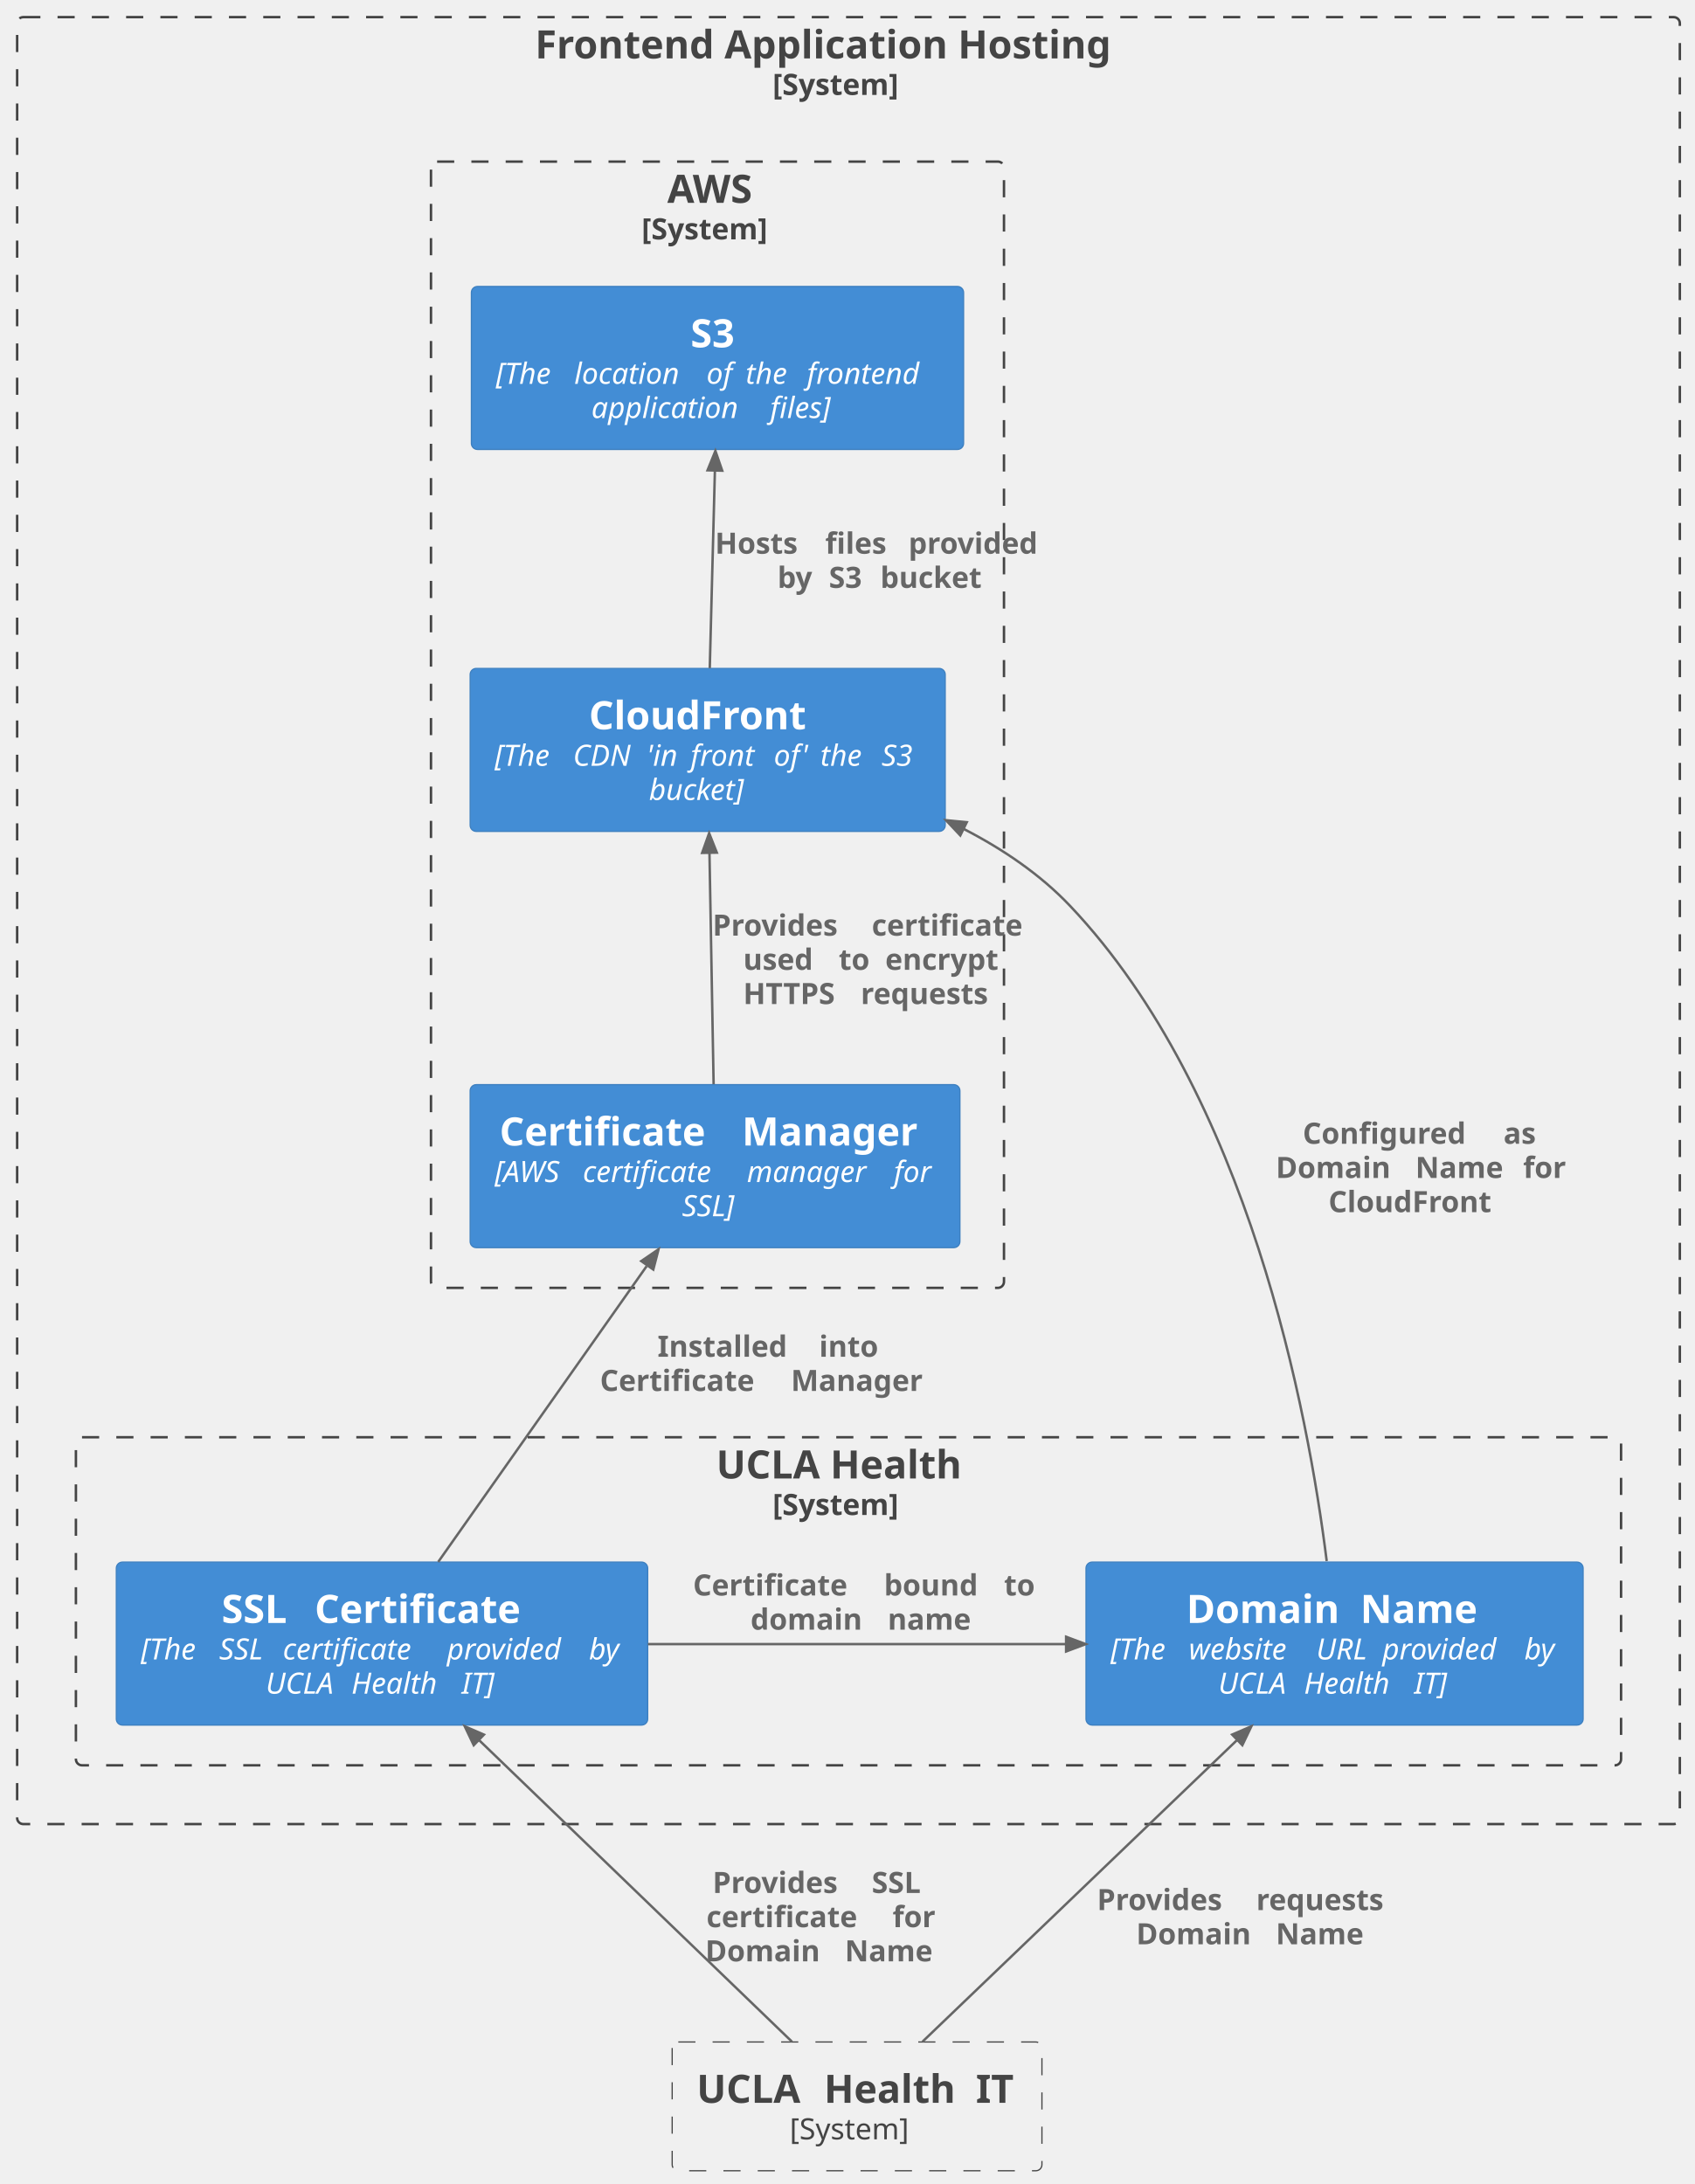
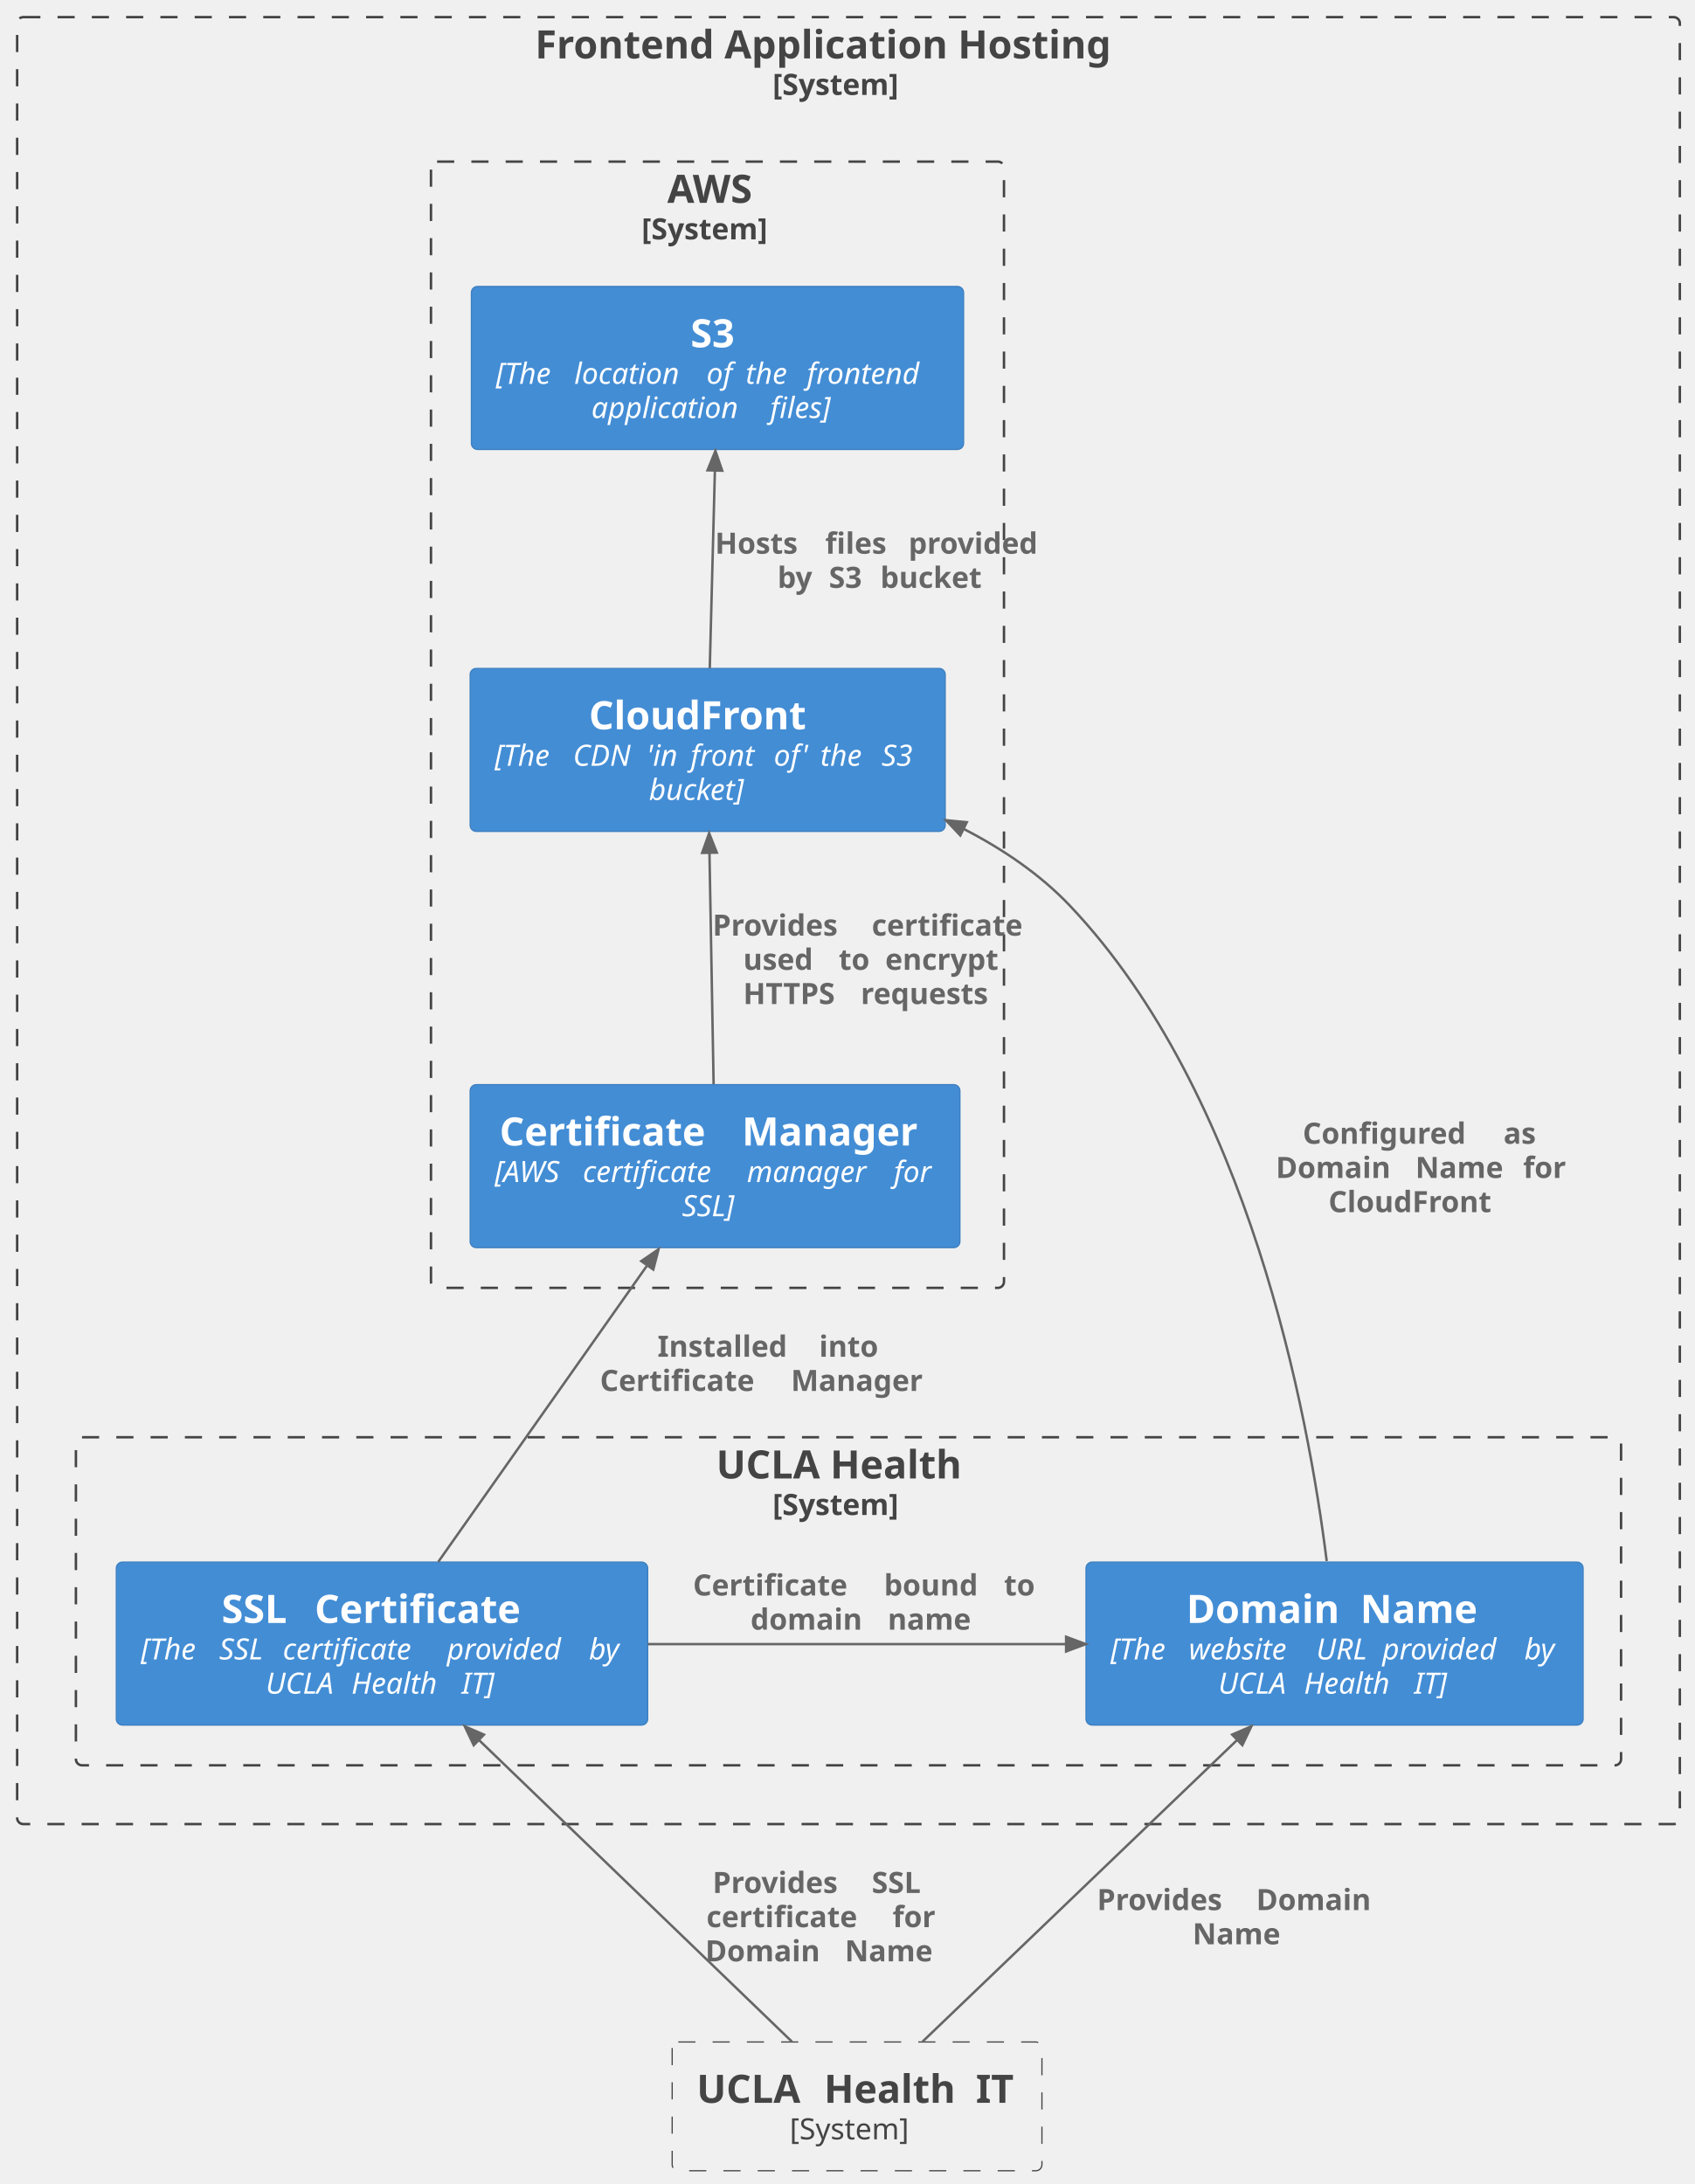
<svg xmlns="http://www.w3.org/2000/svg" contentStyleType="text/css" height="892px" preserveAspectRatio="none" style="width:692px;height:892px;background:#FFFFFF;" version="1.1" viewBox="0 0 692 892" width="692px" zoomAndPan="magnify">
  <defs />
  <g>
    <g id="cluster_FrontendHosting">
      <rect fill="none" height="738" rx="2.5" ry="2.5" style="stroke:#444444;stroke-width:1.0;stroke-dasharray:7.0,7.0;" width="679" x="7" y="7" />
      <text fill="#444444" font-family="sans-serif" font-size="16" font-weight="bold" lengthAdjust="spacing" textLength="256" x="218.5" y="23.852">Frontend Application Hosting</text>
      <text fill="#444444" font-family="sans-serif" font-size="12" font-weight="bold" lengthAdjust="spacing" textLength="62" x="315.5" y="38.764">[System]</text>
    </g>
    <g id="cluster_AWS">
      <rect fill="none" height="460" rx="2.5" ry="2.5" style="stroke:#444444;stroke-width:1.0;stroke-dasharray:7.0,7.0;" width="234" x="176" y="66" />
      <text fill="#444444" font-family="sans-serif" font-size="16" font-weight="bold" lengthAdjust="spacing" textLength="41" x="272.5" y="82.852">AWS</text>
      <text fill="#444444" font-family="sans-serif" font-size="12" font-weight="bold" lengthAdjust="spacing" textLength="62" x="262" y="97.764">[System]</text>
    </g>
    <g id="cluster_UCLAHS">
      <rect fill="none" height="134" rx="2.5" ry="2.5" style="stroke:#444444;stroke-width:1.0;stroke-dasharray:7.0,7.0;" width="631" x="31" y="587" />
      <text fill="#444444" font-family="sans-serif" font-size="16" font-weight="bold" lengthAdjust="spacing" textLength="108" x="292.5" y="603.852">UCLA Health</text>
      <text fill="#444444" font-family="sans-serif" font-size="12" font-weight="bold" lengthAdjust="spacing" textLength="62" x="315.5" y="618.764">[System]</text>
    </g>
    <g id="elem_S3">
      <rect fill="#438DD5" height="66.562" rx="2.5" ry="2.5" style="stroke:#3C7FC0;stroke-width:0.5;" width="201" x="192.5" y="117" />
      <text fill="#FFFFFF" font-family="sans-serif" font-size="16" font-weight="bold" lengthAdjust="spacing" textLength="22" x="282" y="141.852">S3</text>
      <text fill="#FFFFFF" font-family="sans-serif" font-size="12" font-style="italic" lengthAdjust="spacing" textLength="28" x="202.5" y="156.764">[The</text>
      <text fill="#FFFFFF" font-family="sans-serif" font-size="12" font-style="italic" lengthAdjust="spacing" textLength="4" x="230.5" y="156.764"> </text>
      <text fill="#FFFFFF" font-family="sans-serif" font-size="12" font-style="italic" lengthAdjust="spacing" textLength="50" x="234.5" y="156.764">location</text>
      <text fill="#FFFFFF" font-family="sans-serif" font-size="12" font-style="italic" lengthAdjust="spacing" textLength="4" x="284.5" y="156.764"> </text>
      <text fill="#FFFFFF" font-family="sans-serif" font-size="12" font-style="italic" lengthAdjust="spacing" textLength="12" x="288.5" y="156.764">of</text>
      <text fill="#FFFFFF" font-family="sans-serif" font-size="12" font-style="italic" lengthAdjust="spacing" textLength="4" x="300.5" y="156.764"> </text>
      <text fill="#FFFFFF" font-family="sans-serif" font-size="12" font-style="italic" lengthAdjust="spacing" textLength="21" x="304.5" y="156.764">the</text>
      <text fill="#FFFFFF" font-family="sans-serif" font-size="12" font-style="italic" lengthAdjust="spacing" textLength="4" x="325.5" y="156.764"> </text>
      <text fill="#FFFFFF" font-family="sans-serif" font-size="12" font-style="italic" lengthAdjust="spacing" textLength="54" x="329.5" y="156.764">frontend</text>
      <text fill="#FFFFFF" font-family="sans-serif" font-size="12" font-style="italic" lengthAdjust="spacing" textLength="69" x="241.5" y="170.732">application</text>
      <text fill="#FFFFFF" font-family="sans-serif" font-size="12" font-style="italic" lengthAdjust="spacing" textLength="4" x="310.5" y="170.732"> </text>
      <text fill="#FFFFFF" font-family="sans-serif" font-size="12" font-style="italic" lengthAdjust="spacing" textLength="30" x="314.5" y="170.732">files]</text>
    </g>
    <g id="elem_CloudFront">
      <rect fill="#438DD5" height="66.562" rx="2.5" ry="2.5" style="stroke:#3C7FC0;stroke-width:0.5;" width="194" x="192" y="273" />
      <text fill="#FFFFFF" font-family="sans-serif" font-size="16" font-weight="bold" lengthAdjust="spacing" textLength="97" x="240.5" y="297.852">CloudFront</text>
      <text fill="#FFFFFF" font-family="sans-serif" font-size="12" font-style="italic" lengthAdjust="spacing" textLength="28" x="202" y="312.764">[The</text>
      <text fill="#FFFFFF" font-family="sans-serif" font-size="12" font-style="italic" lengthAdjust="spacing" textLength="4" x="230" y="312.764"> </text>
      <text fill="#FFFFFF" font-family="sans-serif" font-size="12" font-style="italic" lengthAdjust="spacing" textLength="26" x="234" y="312.764">CDN</text>
      <text fill="#FFFFFF" font-family="sans-serif" font-size="12" font-style="italic" lengthAdjust="spacing" textLength="4" x="260" y="312.764"> </text>
      <text fill="#FFFFFF" font-family="sans-serif" font-size="12" font-style="italic" lengthAdjust="spacing" textLength="14" x="264" y="312.764">'in</text>
      <text fill="#FFFFFF" font-family="sans-serif" font-size="12" font-style="italic" lengthAdjust="spacing" textLength="4" x="278" y="312.764"> </text>
      <text fill="#FFFFFF" font-family="sans-serif" font-size="12" font-style="italic" lengthAdjust="spacing" textLength="30" x="282" y="312.764">front</text>
      <text fill="#FFFFFF" font-family="sans-serif" font-size="12" font-style="italic" lengthAdjust="spacing" textLength="4" x="312" y="312.764"> </text>
      <text fill="#FFFFFF" font-family="sans-serif" font-size="12" font-style="italic" lengthAdjust="spacing" textLength="15" x="316" y="312.764">of'</text>
      <text fill="#FFFFFF" font-family="sans-serif" font-size="12" font-style="italic" lengthAdjust="spacing" textLength="4" x="331" y="312.764"> </text>
      <text fill="#FFFFFF" font-family="sans-serif" font-size="12" font-style="italic" lengthAdjust="spacing" textLength="21" x="335" y="312.764">the</text>
      <text fill="#FFFFFF" font-family="sans-serif" font-size="12" font-style="italic" lengthAdjust="spacing" textLength="4" x="356" y="312.764"> </text>
      <text fill="#FFFFFF" font-family="sans-serif" font-size="12" font-style="italic" lengthAdjust="spacing" textLength="16" x="360" y="312.764">S3</text>
      <text fill="#FFFFFF" font-family="sans-serif" font-size="12" font-style="italic" lengthAdjust="spacing" textLength="48" x="265" y="326.732">bucket]</text>
    </g>
    <g id="elem_CertificateManager">
      <rect fill="#438DD5" height="66.562" rx="2.5" ry="2.5" style="stroke:#3C7FC0;stroke-width:0.5;" width="200" x="192" y="443" />
      <text fill="#FFFFFF" font-family="sans-serif" font-size="16" font-weight="bold" lengthAdjust="spacing" textLength="93" x="204" y="467.852">Certificate</text>
      <text fill="#FFFFFF" font-family="sans-serif" font-size="16" font-weight="bold" lengthAdjust="spacing" textLength="6" x="297" y="467.852"> </text>
      <text fill="#FFFFFF" font-family="sans-serif" font-size="16" font-weight="bold" lengthAdjust="spacing" textLength="77" x="303" y="467.852">Manager</text>
      <text fill="#FFFFFF" font-family="sans-serif" font-size="12" font-style="italic" lengthAdjust="spacing" textLength="32" x="202" y="482.764">[AWS</text>
      <text fill="#FFFFFF" font-family="sans-serif" font-size="12" font-style="italic" lengthAdjust="spacing" textLength="4" x="234" y="482.764"> </text>
      <text fill="#FFFFFF" font-family="sans-serif" font-size="12" font-style="italic" lengthAdjust="spacing" textLength="63" x="238" y="482.764">certificate</text>
      <text fill="#FFFFFF" font-family="sans-serif" font-size="12" font-style="italic" lengthAdjust="spacing" textLength="4" x="301" y="482.764"> </text>
      <text fill="#FFFFFF" font-family="sans-serif" font-size="12" font-style="italic" lengthAdjust="spacing" textLength="56" x="305" y="482.764">manager</text>
      <text fill="#FFFFFF" font-family="sans-serif" font-size="12" font-style="italic" lengthAdjust="spacing" textLength="4" x="361" y="482.764"> </text>
      <text fill="#FFFFFF" font-family="sans-serif" font-size="12" font-style="italic" lengthAdjust="spacing" textLength="17" x="365" y="482.764">for</text>
      <text fill="#FFFFFF" font-family="sans-serif" font-size="12" font-style="italic" lengthAdjust="spacing" textLength="27" x="278.5" y="496.732">SSL]</text>
    </g>
    <g id="elem_DomainName">
      <rect fill="#438DD5" height="66.562" rx="2.5" ry="2.5" style="stroke:#3C7FC0;stroke-width:0.5;" width="203" x="443.5" y="638" />
      <text fill="#FFFFFF" font-family="sans-serif" font-size="16" font-weight="bold" lengthAdjust="spacing" textLength="65" x="484.5" y="662.852">Domain</text>
      <text fill="#FFFFFF" font-family="sans-serif" font-size="16" font-weight="bold" lengthAdjust="spacing" textLength="6" x="549.5" y="662.852"> </text>
      <text fill="#FFFFFF" font-family="sans-serif" font-size="16" font-weight="bold" lengthAdjust="spacing" textLength="50" x="555.5" y="662.852">Name</text>
      <text fill="#FFFFFF" font-family="sans-serif" font-size="12" font-style="italic" lengthAdjust="spacing" textLength="28" x="453.5" y="677.764">[The</text>
      <text fill="#FFFFFF" font-family="sans-serif" font-size="12" font-style="italic" lengthAdjust="spacing" textLength="4" x="481.5" y="677.764"> </text>
      <text fill="#FFFFFF" font-family="sans-serif" font-size="12" font-style="italic" lengthAdjust="spacing" textLength="48" x="485.5" y="677.764">website</text>
      <text fill="#FFFFFF" font-family="sans-serif" font-size="12" font-style="italic" lengthAdjust="spacing" textLength="4" x="533.5" y="677.764"> </text>
      <text fill="#FFFFFF" font-family="sans-serif" font-size="12" font-style="italic" lengthAdjust="spacing" textLength="23" x="537.5" y="677.764">URL</text>
      <text fill="#FFFFFF" font-family="sans-serif" font-size="12" font-style="italic" lengthAdjust="spacing" textLength="4" x="560.5" y="677.764"> </text>
      <text fill="#FFFFFF" font-family="sans-serif" font-size="12" font-style="italic" lengthAdjust="spacing" textLength="54" x="564.5" y="677.764">provided</text>
      <text fill="#FFFFFF" font-family="sans-serif" font-size="12" font-style="italic" lengthAdjust="spacing" textLength="4" x="618.5" y="677.764"> </text>
      <text fill="#FFFFFF" font-family="sans-serif" font-size="12" font-style="italic" lengthAdjust="spacing" textLength="14" x="622.5" y="677.764">by</text>
      <text fill="#FFFFFF" font-family="sans-serif" font-size="12" font-style="italic" lengthAdjust="spacing" textLength="31" x="497.5" y="691.732">UCLA</text>
      <text fill="#FFFFFF" font-family="sans-serif" font-size="12" font-style="italic" lengthAdjust="spacing" textLength="4" x="528.5" y="691.732"> </text>
      <text fill="#FFFFFF" font-family="sans-serif" font-size="12" font-style="italic" lengthAdjust="spacing" textLength="41" x="532.5" y="691.732">Health</text>
      <text fill="#FFFFFF" font-family="sans-serif" font-size="12" font-style="italic" lengthAdjust="spacing" textLength="4" x="573.5" y="691.732"> </text>
      <text fill="#FFFFFF" font-family="sans-serif" font-size="12" font-style="italic" lengthAdjust="spacing" textLength="15" x="577.5" y="691.732">IT]</text>
    </g>
    <g id="elem_SSLCertificate">
      <rect fill="#438DD5" height="66.562" rx="2.5" ry="2.5" style="stroke:#3C7FC0;stroke-width:0.5;" width="217" x="47.5" y="638" />
      <text fill="#FFFFFF" font-family="sans-serif" font-size="16" font-weight="bold" lengthAdjust="spacing" textLength="32" x="90.5" y="662.852">SSL</text>
      <text fill="#FFFFFF" font-family="sans-serif" font-size="16" font-weight="bold" lengthAdjust="spacing" textLength="6" x="122.5" y="662.852"> </text>
      <text fill="#FFFFFF" font-family="sans-serif" font-size="16" font-weight="bold" lengthAdjust="spacing" textLength="93" x="128.5" y="662.852">Certificate</text>
      <text fill="#FFFFFF" font-family="sans-serif" font-size="12" font-style="italic" lengthAdjust="spacing" textLength="28" x="57.5" y="677.764">[The</text>
      <text fill="#FFFFFF" font-family="sans-serif" font-size="12" font-style="italic" lengthAdjust="spacing" textLength="4" x="85.5" y="677.764"> </text>
      <text fill="#FFFFFF" font-family="sans-serif" font-size="12" font-style="italic" lengthAdjust="spacing" textLength="22" x="89.5" y="677.764">SSL</text>
      <text fill="#FFFFFF" font-family="sans-serif" font-size="12" font-style="italic" lengthAdjust="spacing" textLength="4" x="111.5" y="677.764"> </text>
      <text fill="#FFFFFF" font-family="sans-serif" font-size="12" font-style="italic" lengthAdjust="spacing" textLength="63" x="115.5" y="677.764">certificate</text>
      <text fill="#FFFFFF" font-family="sans-serif" font-size="12" font-style="italic" lengthAdjust="spacing" textLength="4" x="178.5" y="677.764"> </text>
      <text fill="#FFFFFF" font-family="sans-serif" font-size="12" font-style="italic" lengthAdjust="spacing" textLength="54" x="182.5" y="677.764">provided</text>
      <text fill="#FFFFFF" font-family="sans-serif" font-size="12" font-style="italic" lengthAdjust="spacing" textLength="4" x="236.5" y="677.764"> </text>
      <text fill="#FFFFFF" font-family="sans-serif" font-size="12" font-style="italic" lengthAdjust="spacing" textLength="14" x="240.5" y="677.764">by</text>
      <text fill="#FFFFFF" font-family="sans-serif" font-size="12" font-style="italic" lengthAdjust="spacing" textLength="31" x="108.5" y="691.732">UCLA</text>
      <text fill="#FFFFFF" font-family="sans-serif" font-size="12" font-style="italic" lengthAdjust="spacing" textLength="4" x="139.5" y="691.732"> </text>
      <text fill="#FFFFFF" font-family="sans-serif" font-size="12" font-style="italic" lengthAdjust="spacing" textLength="41" x="143.5" y="691.732">Health</text>
      <text fill="#FFFFFF" font-family="sans-serif" font-size="12" font-style="italic" lengthAdjust="spacing" textLength="4" x="184.5" y="691.732"> </text>
      <text fill="#FFFFFF" font-family="sans-serif" font-size="12" font-style="italic" lengthAdjust="spacing" textLength="15" x="188.5" y="691.732">IT]</text>
    </g>
    <g id="elem_UCLAHealthIT">
      <rect fill="none" height="52.594" rx="2.5" ry="2.5" style="stroke:#444444;stroke-width:0.5;stroke-dasharray:7.0,7.0;" width="151" x="274.5" y="834" />
      <text fill="#444444" font-family="sans-serif" font-size="16" font-weight="bold" lengthAdjust="spacing" textLength="46" x="284.5" y="858.852">UCLA</text>
      <text fill="#444444" font-family="sans-serif" font-size="16" font-weight="bold" lengthAdjust="spacing" textLength="6" x="330.5" y="858.852"> </text>
      <text fill="#444444" font-family="sans-serif" font-size="16" font-weight="bold" lengthAdjust="spacing" textLength="56" x="336.5" y="858.852">Health</text>
      <text fill="#444444" font-family="sans-serif" font-size="16" font-weight="bold" lengthAdjust="spacing" textLength="6" x="392.5" y="858.852"> </text>
      <text fill="#444444" font-family="sans-serif" font-size="16" font-weight="bold" lengthAdjust="spacing" textLength="17" x="398.5" y="858.852">IT</text>
      <text fill="#444444" font-family="sans-serif" font-size="12" lengthAdjust="spacing" textLength="55" x="322.5" y="873.764">[System]</text>
    </g>
    <g id="link_S3_CloudFront">
      <path d="M291.94,192.42 C291.28,217.6 290.46,249.42 289.85,272.89 " fill="none" id="S3-backto-CloudFront" style="stroke:#666666;stroke-width:1.0;" />
      <polygon fill="#666666" points="292.15,184.16,288.937,192.077,294.935,192.238,292.15,184.16" style="stroke:#666666;stroke-width:1.0;" />
      <text fill="#666666" font-family="sans-serif" font-size="12" font-weight="bold" lengthAdjust="spacing" textLength="41" x="292" y="226.139">Hosts</text>
      <text fill="#666666" font-family="sans-serif" font-size="12" font-weight="bold" lengthAdjust="spacing" textLength="4" x="333" y="226.139"> </text>
      <text fill="#666666" font-family="sans-serif" font-size="12" font-weight="bold" lengthAdjust="spacing" textLength="30" x="337" y="226.139">files</text>
      <text fill="#666666" font-family="sans-serif" font-size="12" font-weight="bold" lengthAdjust="spacing" textLength="4" x="367" y="226.139"> </text>
      <text fill="#666666" font-family="sans-serif" font-size="12" font-weight="bold" lengthAdjust="spacing" textLength="62" x="371" y="226.139">provided</text>
      <text fill="#666666" font-family="sans-serif" font-size="12" font-weight="bold" lengthAdjust="spacing" textLength="17" x="317.5" y="240.107">by</text>
      <text fill="#666666" font-family="sans-serif" font-size="12" font-weight="bold" lengthAdjust="spacing" textLength="4" x="334.5" y="240.107"> </text>
      <text fill="#666666" font-family="sans-serif" font-size="12" font-weight="bold" lengthAdjust="spacing" textLength="17" x="338.5" y="240.107">S3</text>
      <text fill="#666666" font-family="sans-serif" font-size="12" font-weight="bold" lengthAdjust="spacing" textLength="4" x="355.5" y="240.107"> </text>
      <text fill="#666666" font-family="sans-serif" font-size="12" font-weight="bold" lengthAdjust="spacing" textLength="48" x="359.5" y="240.107">bucket</text>
    </g>
    <g id="link_CloudFront_CertificateManager">
      <path d="M289.73,348.58 C290.25,377.57 290.94,415.87 291.42,442.79 " fill="none" id="CloudFront-backto-CertificateManager" style="stroke:#666666;stroke-width:1.0;" />
      <polygon fill="#666666" points="289.59,340.29,286.733,348.342,292.732,348.235,289.59,340.29" style="stroke:#666666;stroke-width:1.0;" />
      <text fill="#666666" font-family="sans-serif" font-size="12" font-weight="bold" lengthAdjust="spacing" textLength="61" x="291" y="382.139">Provides</text>
      <text fill="#666666" font-family="sans-serif" font-size="12" font-weight="bold" lengthAdjust="spacing" textLength="4" x="352" y="382.139"> </text>
      <text fill="#666666" font-family="sans-serif" font-size="12" font-weight="bold" lengthAdjust="spacing" textLength="72" x="356" y="382.139">certificate</text>
      <text fill="#666666" font-family="sans-serif" font-size="12" font-weight="bold" lengthAdjust="spacing" textLength="35" x="303.5" y="396.107">used</text>
      <text fill="#666666" font-family="sans-serif" font-size="12" font-weight="bold" lengthAdjust="spacing" textLength="4" x="338.5" y="396.107"> </text>
      <text fill="#666666" font-family="sans-serif" font-size="12" font-weight="bold" lengthAdjust="spacing" textLength="15" x="342.5" y="396.107">to</text>
      <text fill="#666666" font-family="sans-serif" font-size="12" font-weight="bold" lengthAdjust="spacing" textLength="4" x="357.5" y="396.107"> </text>
      <text fill="#666666" font-family="sans-serif" font-size="12" font-weight="bold" lengthAdjust="spacing" textLength="54" x="361.5" y="396.107">encrypt</text>
      <text fill="#666666" font-family="sans-serif" font-size="12" font-weight="bold" lengthAdjust="spacing" textLength="44" x="303.5" y="410.076">HTTPS</text>
      <text fill="#666666" font-family="sans-serif" font-size="12" font-weight="bold" lengthAdjust="spacing" textLength="4" x="347.5" y="410.076"> </text>
      <text fill="#666666" font-family="sans-serif" font-size="12" font-weight="bold" lengthAdjust="spacing" textLength="64" x="351.5" y="410.076">requests</text>
    </g>
    <g id="link_SSLCertificate_DomainName">
      <path d="M264.62,671.5 C317.86,671.5 381.84,671.5 435.23,671.5 " fill="none" id="SSLCertificate-to-DomainName" style="stroke:#666666;stroke-width:1.0;" />
      <polygon fill="#666666" points="443.37,671.5,435.37,668.5,435.37,674.5,443.37,671.5" style="stroke:#666666;stroke-width:1.0;" />
      <text fill="#666666" font-family="sans-serif" font-size="12" font-weight="bold" lengthAdjust="spacing" textLength="74" x="283" y="651.639">Certificate</text>
      <text fill="#666666" font-family="sans-serif" font-size="12" font-weight="bold" lengthAdjust="spacing" textLength="4" x="357" y="651.639"> </text>
      <text fill="#666666" font-family="sans-serif" font-size="12" font-weight="bold" lengthAdjust="spacing" textLength="45" x="361" y="651.639">bound</text>
      <text fill="#666666" font-family="sans-serif" font-size="12" font-weight="bold" lengthAdjust="spacing" textLength="4" x="406" y="651.639"> </text>
      <text fill="#666666" font-family="sans-serif" font-size="12" font-weight="bold" lengthAdjust="spacing" textLength="15" x="410" y="651.639">to</text>
      <text fill="#666666" font-family="sans-serif" font-size="12" font-weight="bold" lengthAdjust="spacing" textLength="52" x="306.5" y="665.607">domain</text>
      <text fill="#666666" font-family="sans-serif" font-size="12" font-weight="bold" lengthAdjust="spacing" textLength="4" x="358.5" y="665.607"> </text>
      <text fill="#666666" font-family="sans-serif" font-size="12" font-weight="bold" lengthAdjust="spacing" textLength="39" x="362.5" y="665.607">name</text>
    </g>
    <g id="link_CertificateManager_SSLCertificate">
      <path d="M264.06,517.15 C238.92,552.82 202.43,604.61 178.96,637.92 " fill="none" id="CertificateManager-backto-SSLCertificate" style="stroke:#666666;stroke-width:1.0;" />
      <polygon fill="#666666" points="268.93,510.24,261.875,515.059,266.783,518.51,268.93,510.24" style="stroke:#666666;stroke-width:1.0;" />
      <text fill="#666666" font-family="sans-serif" font-size="12" font-weight="bold" lengthAdjust="spacing" textLength="62" x="268.5" y="554.139">Installed</text>
      <text fill="#666666" font-family="sans-serif" font-size="12" font-weight="bold" lengthAdjust="spacing" textLength="4" x="330.5" y="554.139"> </text>
      <text fill="#666666" font-family="sans-serif" font-size="12" font-weight="bold" lengthAdjust="spacing" textLength="28" x="334.5" y="554.139">into</text>
      <text fill="#666666" font-family="sans-serif" font-size="12" font-weight="bold" lengthAdjust="spacing" textLength="74" x="245" y="568.107">Certificate</text>
      <text fill="#666666" font-family="sans-serif" font-size="12" font-weight="bold" lengthAdjust="spacing" textLength="4" x="319" y="568.107"> </text>
      <text fill="#666666" font-family="sans-serif" font-size="12" font-weight="bold" lengthAdjust="spacing" textLength="63" x="323" y="568.107">Manager</text>
    </g>
    <g id="link_CloudFront_DomainName">
      <path d="M393.69,338.63 C409.67,346.88 424.86,357.18 437,370 C509.99,447.09 534.22,577 541.79,637.57 " fill="none" id="CloudFront-backto-DomainName" style="stroke:#666666;stroke-width:1.0;" />
      <polygon fill="#666666" points="386.3,334.99,392.159,341.209,394.803,335.823,386.3,334.99" style="stroke:#666666;stroke-width:1.0;" />
      <text fill="#666666" font-family="sans-serif" font-size="12" font-weight="bold" lengthAdjust="spacing" textLength="78" x="532" y="467.139">Configured</text>
      <text fill="#666666" font-family="sans-serif" font-size="12" font-weight="bold" lengthAdjust="spacing" textLength="4" x="610" y="467.139"> </text>
      <text fill="#666666" font-family="sans-serif" font-size="12" font-weight="bold" lengthAdjust="spacing" textLength="17" x="614" y="467.139">as</text>
      <text fill="#666666" font-family="sans-serif" font-size="12" font-weight="bold" lengthAdjust="spacing" textLength="53" x="521" y="481.107">Domain</text>
      <text fill="#666666" font-family="sans-serif" font-size="12" font-weight="bold" lengthAdjust="spacing" textLength="4" x="574" y="481.107"> </text>
      <text fill="#666666" font-family="sans-serif" font-size="12" font-weight="bold" lengthAdjust="spacing" textLength="40" x="578" y="481.107">Name</text>
      <text fill="#666666" font-family="sans-serif" font-size="12" font-weight="bold" lengthAdjust="spacing" textLength="4" x="618" y="481.107"> </text>
      <text fill="#666666" font-family="sans-serif" font-size="12" font-weight="bold" lengthAdjust="spacing" textLength="20" x="622" y="481.107">for</text>
      <text fill="#666666" font-family="sans-serif" font-size="12" font-weight="bold" lengthAdjust="spacing" textLength="78" x="542.5" y="495.076">CloudFront</text>
    </g>
    <g id="link_SSLCertificate_UCLAHealthIT">
      <path d="M195.75,710.82 C233.91,747.6 290.47,802.11 323.44,833.9 " fill="none" id="SSLCertificate-backto-UCLAHealthIT" style="stroke:#666666;stroke-width:1.0;" />
      <polygon fill="#666666" points="189.79,705.07,193.463,712.784,197.629,708.467,189.79,705.07" style="stroke:#666666;stroke-width:1.0;" />
      <text fill="#666666" font-family="sans-serif" font-size="12" font-weight="bold" lengthAdjust="spacing" textLength="61" x="291" y="773.139">Provides</text>
      <text fill="#666666" font-family="sans-serif" font-size="12" font-weight="bold" lengthAdjust="spacing" textLength="4" x="352" y="773.139"> </text>
      <text fill="#666666" font-family="sans-serif" font-size="12" font-weight="bold" lengthAdjust="spacing" textLength="26" x="356" y="773.139">SSL</text>
      <text fill="#666666" font-family="sans-serif" font-size="12" font-weight="bold" lengthAdjust="spacing" textLength="72" x="288.5" y="787.107">certificate</text>
      <text fill="#666666" font-family="sans-serif" font-size="12" font-weight="bold" lengthAdjust="spacing" textLength="4" x="360.5" y="787.107"> </text>
      <text fill="#666666" font-family="sans-serif" font-size="12" font-weight="bold" lengthAdjust="spacing" textLength="20" x="364.5" y="787.107">for</text>
      <text fill="#666666" font-family="sans-serif" font-size="12" font-weight="bold" lengthAdjust="spacing" textLength="53" x="288" y="801.076">Domain</text>
      <text fill="#666666" font-family="sans-serif" font-size="12" font-weight="bold" lengthAdjust="spacing" textLength="4" x="341" y="801.076"> </text>
      <text fill="#666666" font-family="sans-serif" font-size="12" font-weight="bold" lengthAdjust="spacing" textLength="40" x="345" y="801.076">Name</text>
    </g>
    <g id="link_DomainName_UCLAHealthIT">
      <path d="M505.04,710.82 C466.69,747.6 409.84,802.11 376.69,833.9 " fill="none" id="DomainName-backto-UCLAHealthIT" style="stroke:#666666;stroke-width:1.0;" />
      <polygon fill="#666666" points="511.03,705.07,503.182,708.448,507.338,712.775,511.03,705.07" style="stroke:#666666;stroke-width:1.0;" />
      <text fill="#666666" font-family="sans-serif" font-size="12" font-weight="bold" lengthAdjust="spacing" textLength="61" x="448" y="780.139">Provides</text>
      <text fill="#666666" font-family="sans-serif" font-size="12" font-weight="bold" lengthAdjust="spacing" textLength="4" x="509" y="780.139"> </text>
-       <text fill="#666666" font-family="sans-serif" font-size="12" font-weight="bold" lengthAdjust="spacing" textLength="64" x="513" y="780.139">requests</text>
-       <text fill="#666666" font-family="sans-serif" font-size="12" font-weight="bold" lengthAdjust="spacing" textLength="53" x="464" y="794.107">Domain</text>
-       <text fill="#666666" font-family="sans-serif" font-size="12" font-weight="bold" lengthAdjust="spacing" textLength="4" x="517" y="794.107"> </text>
-       <text fill="#666666" font-family="sans-serif" font-size="12" font-weight="bold" lengthAdjust="spacing" textLength="40" x="521" y="794.107">Name</text>
+       <text fill="#666666" font-family="sans-serif" font-size="12" font-weight="bold" lengthAdjust="spacing" textLength="53" x="513" y="780.139">Domain</text>
+       <text fill="#666666" font-family="sans-serif" font-size="12" font-weight="bold" lengthAdjust="spacing" textLength="40" x="487" y="794.107">Name</text>
    </g>
  </g>
</svg>
